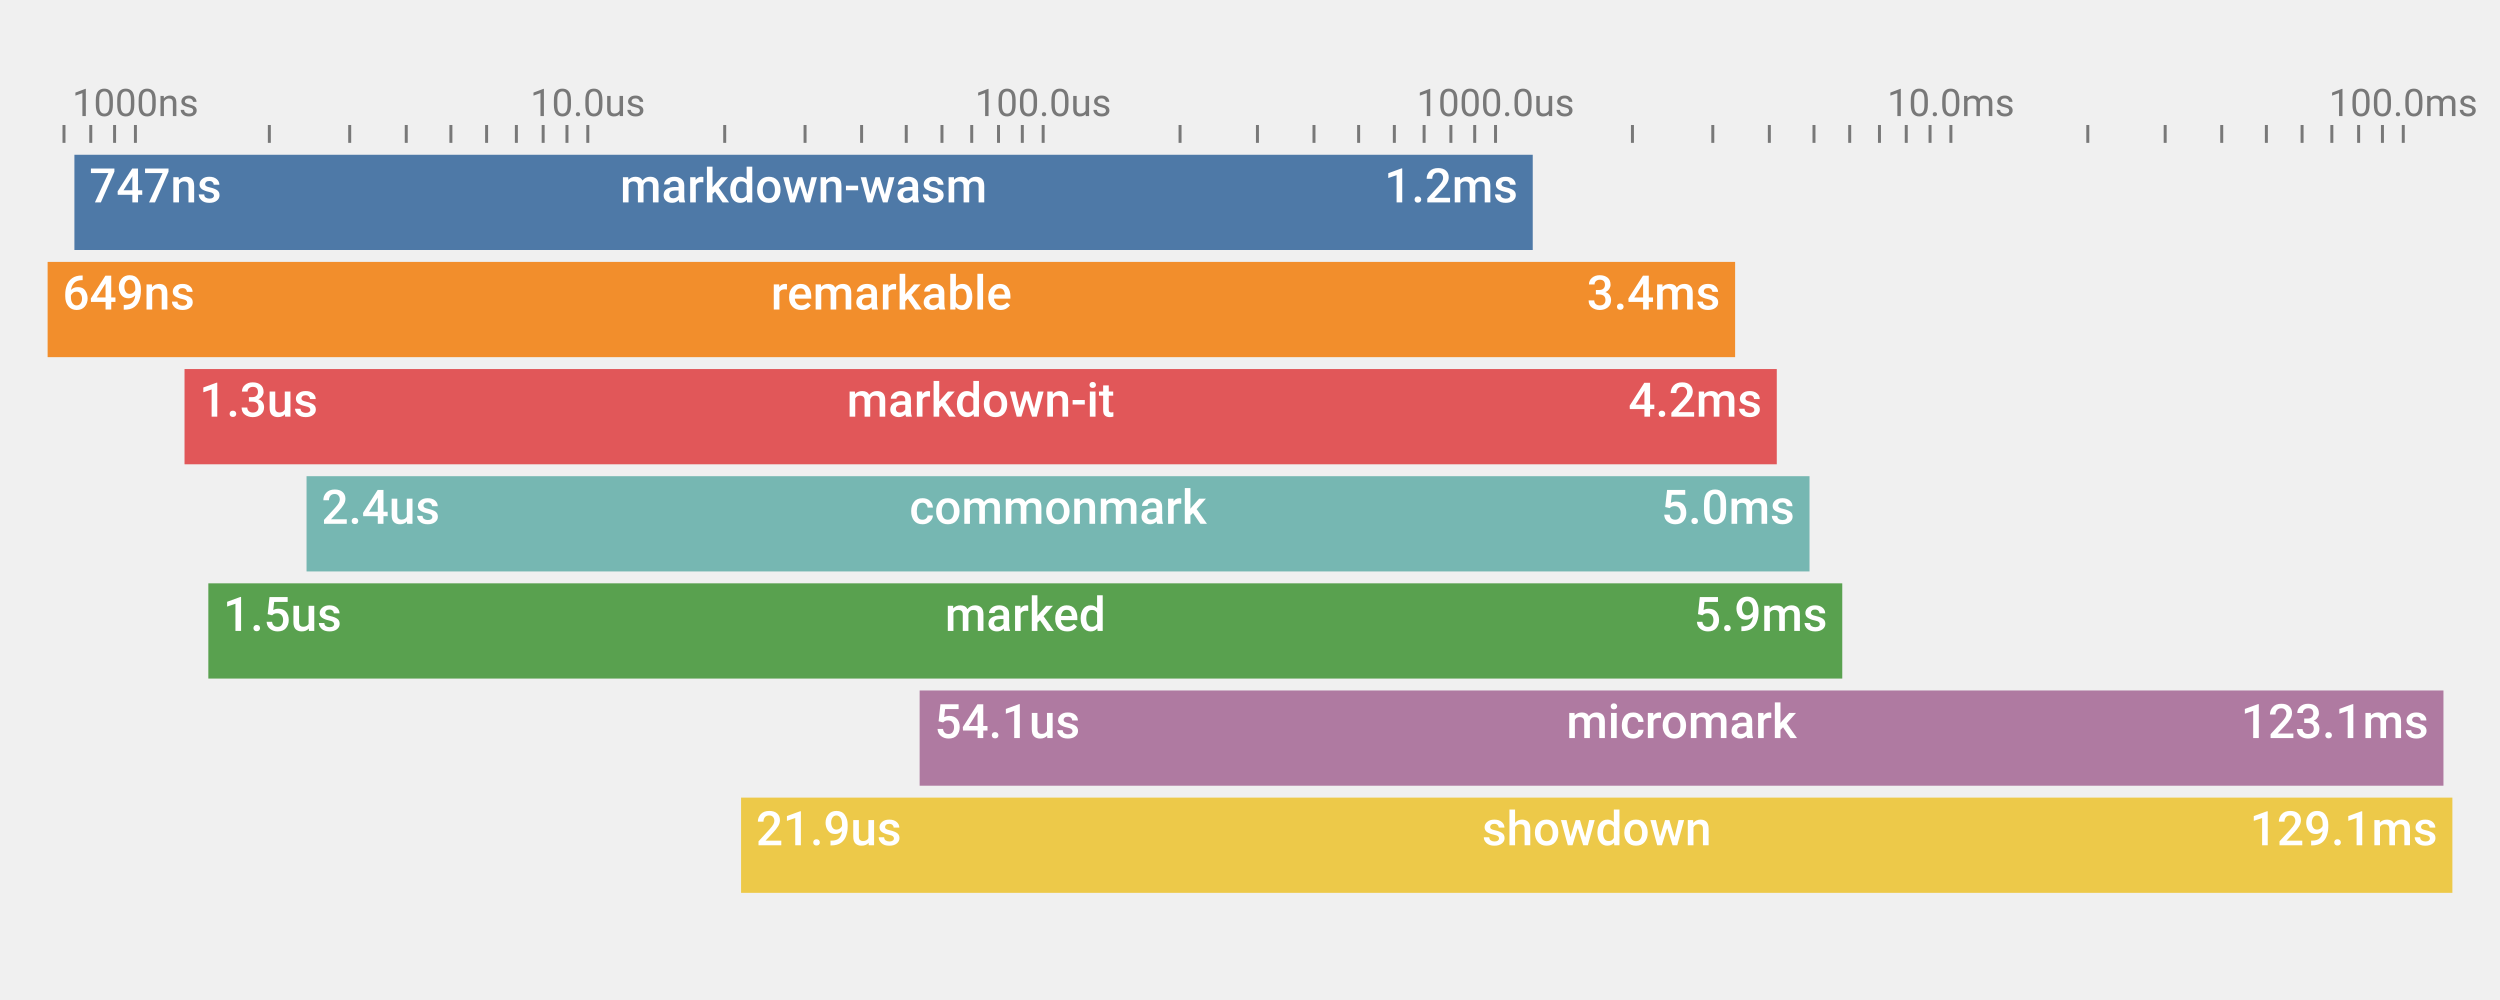
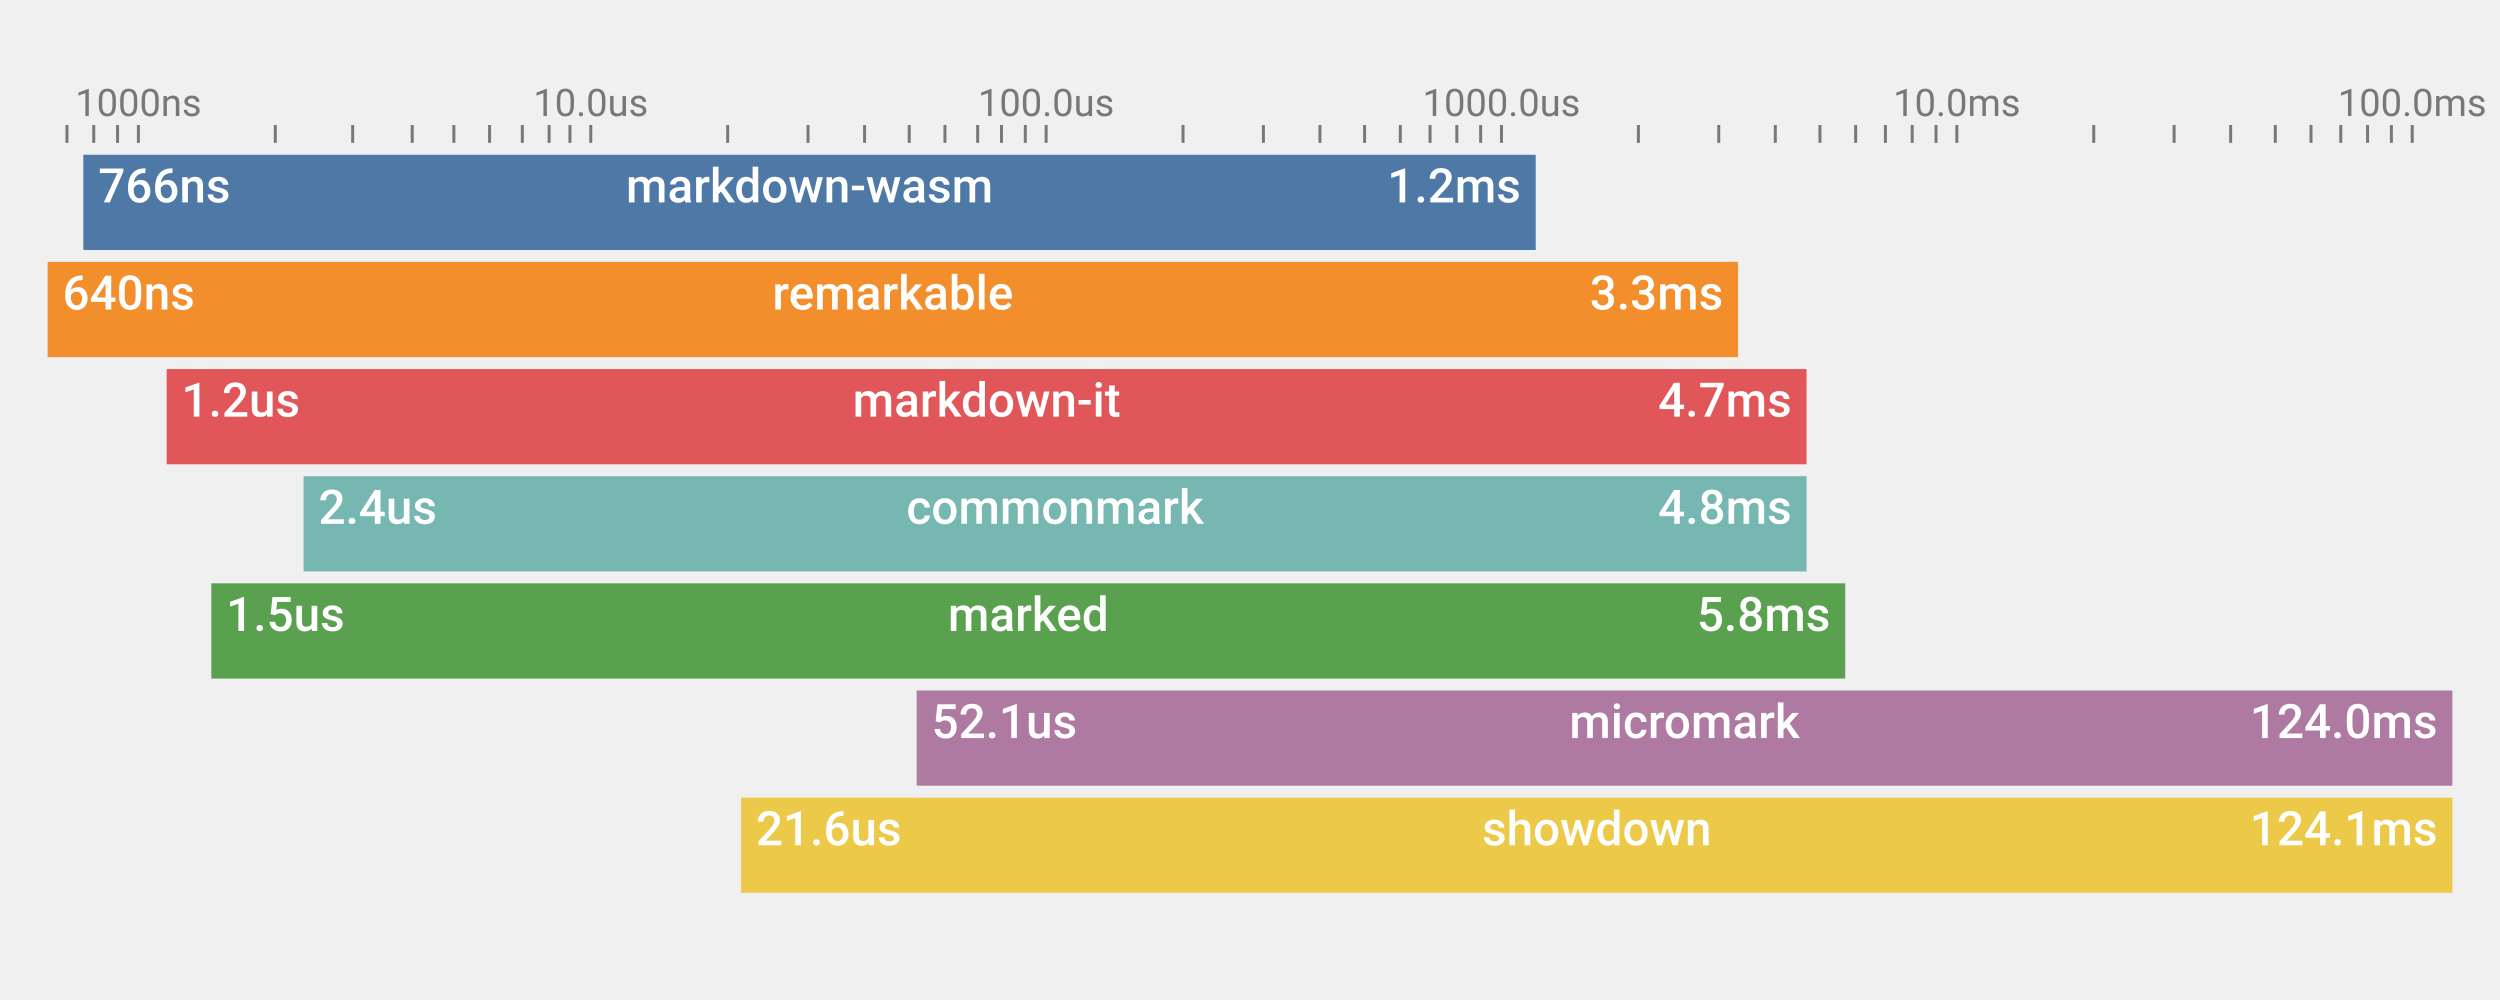
<svg xmlns="http://www.w3.org/2000/svg" width="840" height="336" font-family="system-ui,-apple-system,&quot;Segoe UI&quot;,Roboto,&quot;Helvetica Neue&quot;,&quot;Noto Sans&quot;,&quot;Liberation Sans&quot;,Arial,sans-serif" font-size="16">
-   <path fill="#4e79a7" d="M25 52h490v32H25z" />
-   <path fill="#f28e2c" d="M16 88h567v32H16z" />
-   <path fill="#e15759" d="M62 124h535v32H62z" />
-   <path fill="#76b7b2" d="M103 160h505v32H103z" />
-   <path fill="#59a14f" d="M70 196h549v32H70z" />
-   <path fill="#af7aa1" d="M309 232h512v32H309z" />
+   <path fill="#4e79a7" d="M28 52h488v32H28z" />
+   <path fill="#f28e2c" d="M16 88h568v32H16z" />
+   <path fill="#e15759" d="M56 124h551v32H56z" />
+   <path fill="#76b7b2" d="M102 160h505v32H102z" />
+   <path fill="#59a14f" d="M71 196h549v32H71z" />
+   <path fill="#af7aa1" d="M308 232h516v32H308z" />
  <path fill="#edc949" d="M249 268h575v32H249z" />
  <g fill="#fff" font-weight="500" text-anchor="middle">
-     <text x="270" y="68" alignment-baseline="central">markdown-wasm</text>
-     <text x="299.5" y="104" alignment-baseline="central">remarkable</text>
-     <text x="329.5" y="140" alignment-baseline="central">markdown-it</text>
-     <text x="355.5" y="176" alignment-baseline="central">commonmark</text>
-     <text x="344.5" y="212" alignment-baseline="central">marked</text>
-     <text x="565" y="248" alignment-baseline="central">micromark</text>
+     <text x="272" y="68" alignment-baseline="central">markdown-wasm</text>
+     <text x="300" y="104" alignment-baseline="central">remarkable</text>
+     <text x="331.5" y="140" alignment-baseline="central">markdown-it</text>
+     <text x="354.5" y="176" alignment-baseline="central">commonmark</text>
+     <text x="345.5" y="212" alignment-baseline="central">marked</text>
+     <text x="566" y="248" alignment-baseline="central">micromark</text>
    <text x="536.5" y="284" alignment-baseline="central">showdown</text>
  </g>
  <g fill="#fff" font-weight="500">
-     <text x="25" y="68" alignment-baseline="central" dx="5">747ns</text>
-     <text x="16" y="104" alignment-baseline="central" dx="5">649ns</text>
-     <text x="62" y="140" alignment-baseline="central" dx="5">1.3us</text>
-     <text x="103" y="176" alignment-baseline="central" dx="5">2.4us</text>
-     <text x="70" y="212" alignment-baseline="central" dx="5">1.5us</text>
-     <text x="309" y="248" alignment-baseline="central" dx="5">54.1us</text>
-     <text x="249" y="284" alignment-baseline="central" dx="5">21.9us</text>
+     <text x="28" y="68" alignment-baseline="central" dx="5">766ns</text>
+     <text x="16" y="104" alignment-baseline="central" dx="5">640ns</text>
+     <text x="56" y="140" alignment-baseline="central" dx="5">1.2us</text>
+     <text x="102" y="176" alignment-baseline="central" dx="5">2.4us</text>
+     <text x="71" y="212" alignment-baseline="central" dx="5">1.5us</text>
+     <text x="308" y="248" alignment-baseline="central" dx="5">52.1us</text>
+     <text x="249" y="284" alignment-baseline="central" dx="5">21.6us</text>
  </g>
  <g fill="#fff" font-weight="500" text-anchor="end">
-     <text x="515" y="68" alignment-baseline="central" dx="-5">1.2ms</text>
-     <text x="583" y="104" alignment-baseline="central" dx="-5">3.4ms</text>
-     <text x="597" y="140" alignment-baseline="central" dx="-5">4.2ms</text>
-     <text x="608" y="176" alignment-baseline="central" dx="-5">5.0ms</text>
-     <text x="619" y="212" alignment-baseline="central" dx="-5">5.9ms</text>
-     <text x="821" y="248" alignment-baseline="central" dx="-5">123.1ms</text>
-     <text x="824" y="284" alignment-baseline="central" dx="-5">129.1ms</text>
+     <text x="516" y="68" alignment-baseline="central" dx="-5">1.2ms</text>
+     <text x="584" y="104" alignment-baseline="central" dx="-5">3.3ms</text>
+     <text x="607" y="140" alignment-baseline="central" dx="-5">4.7ms</text>
+     <text x="607" y="176" alignment-baseline="central" dx="-5">4.8ms</text>
+     <text x="620" y="212" alignment-baseline="central" dx="-5">5.8ms</text>
+     <text x="824" y="248" alignment-baseline="central" dx="-5">124.0ms</text>
+     <text x="824" y="284" alignment-baseline="central" dx="-5">124.1ms</text>
  </g>
  <g fill="none" font-size="12.8" opacity=".5" text-anchor="middle">
-     <path stroke="currentColor" d="M21.5 48v-6m9 6v-6m8 6v-6" class="tick" opacity="1" />
+     <path stroke="currentColor" d="M22.5 48v-6m9 6v-6m8 6v-6" class="tick" opacity="1" />
    <g class="tick" opacity="1">
-       <path stroke="currentColor" d="M45.5 48v-6" />
-       <text y="-9" fill="currentColor" dy="0em" transform="translate(45.5 48)">1000ns</text>
+       <path stroke="currentColor" d="M46.5 48v-6" />
+       <text y="-9" fill="currentColor" dy="0em" transform="translate(46.5 48)">1000ns</text>
    </g>
-     <path stroke="currentColor" d="M90.5 48v-6m27 6v-6m19 6v-6m15 6v-6m12 6v-6m10 6v-6m9 6v-6m8 6v-6" class="tick" opacity="1" />
+     <path stroke="currentColor" d="M92.5 48v-6m26 6v-6m20 6v-6m14 6v-6m12 6v-6m11 6v-6m9 6v-6m7 6v-6" class="tick" opacity="1" />
    <g class="tick" opacity="1">
-       <path stroke="currentColor" d="M197.5 48v-6" />
-       <text y="-9" fill="currentColor" dy="0em" transform="translate(197.5 48)">10.0us</text>
+       <path stroke="currentColor" d="M198.5 48v-6" />
+       <text y="-9" fill="currentColor" dy="0em" transform="translate(198.5 48)">10.0us</text>
    </g>
-     <path stroke="currentColor" d="M243.5 48v-6m27 6v-6m19 6v-6m15 6v-6m12 6v-6m10 6v-6m9 6v-6m8 6v-6" class="tick" opacity="1" />
+     <path stroke="currentColor" d="M244.5 48v-6m27 6v-6m19 6v-6m15 6v-6m12 6v-6m11 6v-6m8 6v-6m8 6v-6" class="tick" opacity="1" />
    <g class="tick" opacity="1">
-       <path stroke="currentColor" d="M350.5 48v-6" />
-       <text y="-9" fill="currentColor" dy="0em" transform="translate(350.5 48)">100.0us</text>
+       <path stroke="currentColor" d="M351.5 48v-6" />
+       <text y="-9" fill="currentColor" dy="0em" transform="translate(351.5 48)">100.0us</text>
    </g>
-     <path stroke="currentColor" d="M396.5 48v-6m26 6v-6m19 6v-6m15 6v-6m12 6v-6m10 6v-6m9 6v-6m8 6v-6" class="tick" opacity="1" />
+     <path stroke="currentColor" d="M397.5 48v-6m27 6v-6m19 6v-6m15 6v-6m12 6v-6m10 6v-6m9 6v-6m8 6v-6" class="tick" opacity="1" />
    <g class="tick" opacity="1">
-       <path stroke="currentColor" d="M502.5 48v-6" />
-       <text y="-9" fill="currentColor" dy="0em" transform="translate(502.5 48)">1000.0us</text>
+       <path stroke="currentColor" d="M504.5 48v-6" />
+       <text y="-9" fill="currentColor" dy="0em" transform="translate(504.5 48)">1000.0us</text>
    </g>
-     <path stroke="currentColor" d="M548.5 48v-6m27 6v-6m19 6v-6m15 6v-6m12 6v-6m10 6v-6m9 6v-6m8 6v-6" class="tick" opacity="1" />
+     <path stroke="currentColor" d="M550.5 48v-6m27 6v-6m19 6v-6m15 6v-6m12 6v-6m10 6v-6m9 6v-6m8 6v-6" class="tick" opacity="1" />
    <g class="tick" opacity="1">
-       <path stroke="currentColor" d="M655.5 48v-6" />
-       <text y="-9" fill="currentColor" dy="0em" transform="translate(655.5 48)">10.0ms</text>
+       <path stroke="currentColor" d="M657.5 48v-6" />
+       <text y="-9" fill="currentColor" dy="0em" transform="translate(657.5 48)">10.0ms</text>
    </g>
-     <path stroke="currentColor" d="M701.5 48v-6m26 6v-6m19 6v-6m15 6v-6m12 6v-6m10 6v-6m9 6v-6m8 6v-6" class="tick" opacity="1" />
+     <path stroke="currentColor" d="M703.5 48v-6m27 6v-6m19 6v-6m15 6v-6m12 6v-6m10 6v-6m9 6v-6m8 6v-6" class="tick" opacity="1" />
    <g class="tick" opacity="1">
-       <path stroke="currentColor" d="M807.5 48v-6" />
-       <text y="-9" fill="currentColor" dy="0em" transform="translate(807.5 48)">100.0ms</text>
+       <path stroke="currentColor" d="M810.5 48v-6" />
+       <text y="-9" fill="currentColor" dy="0em" transform="translate(810.5 48)">100.0ms</text>
    </g>
  </g>
</svg>
